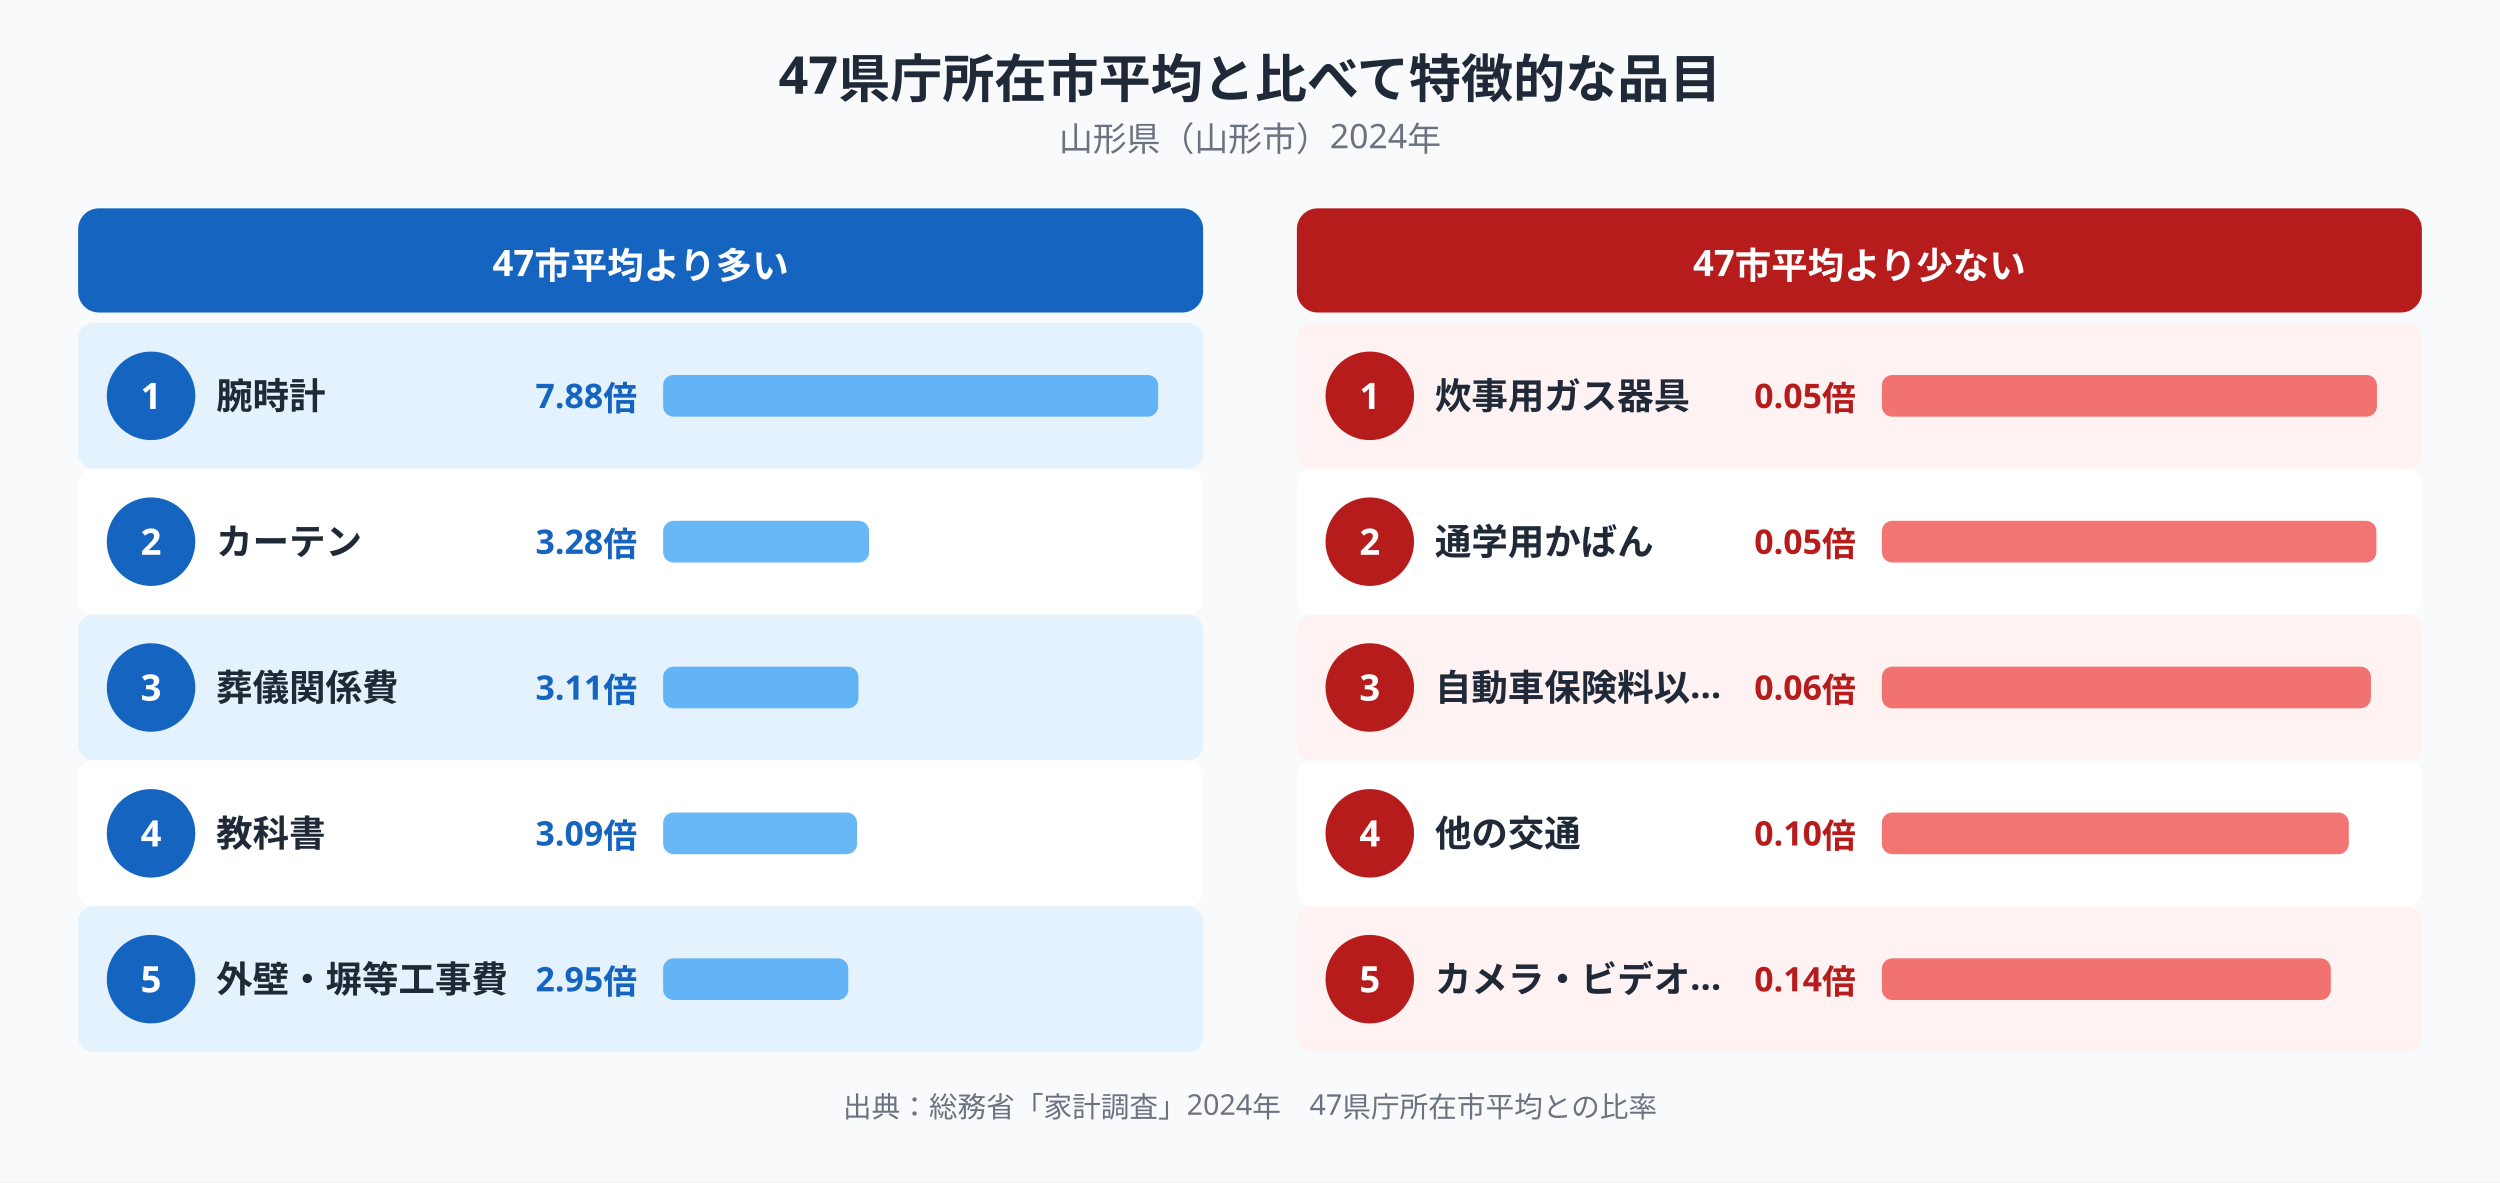
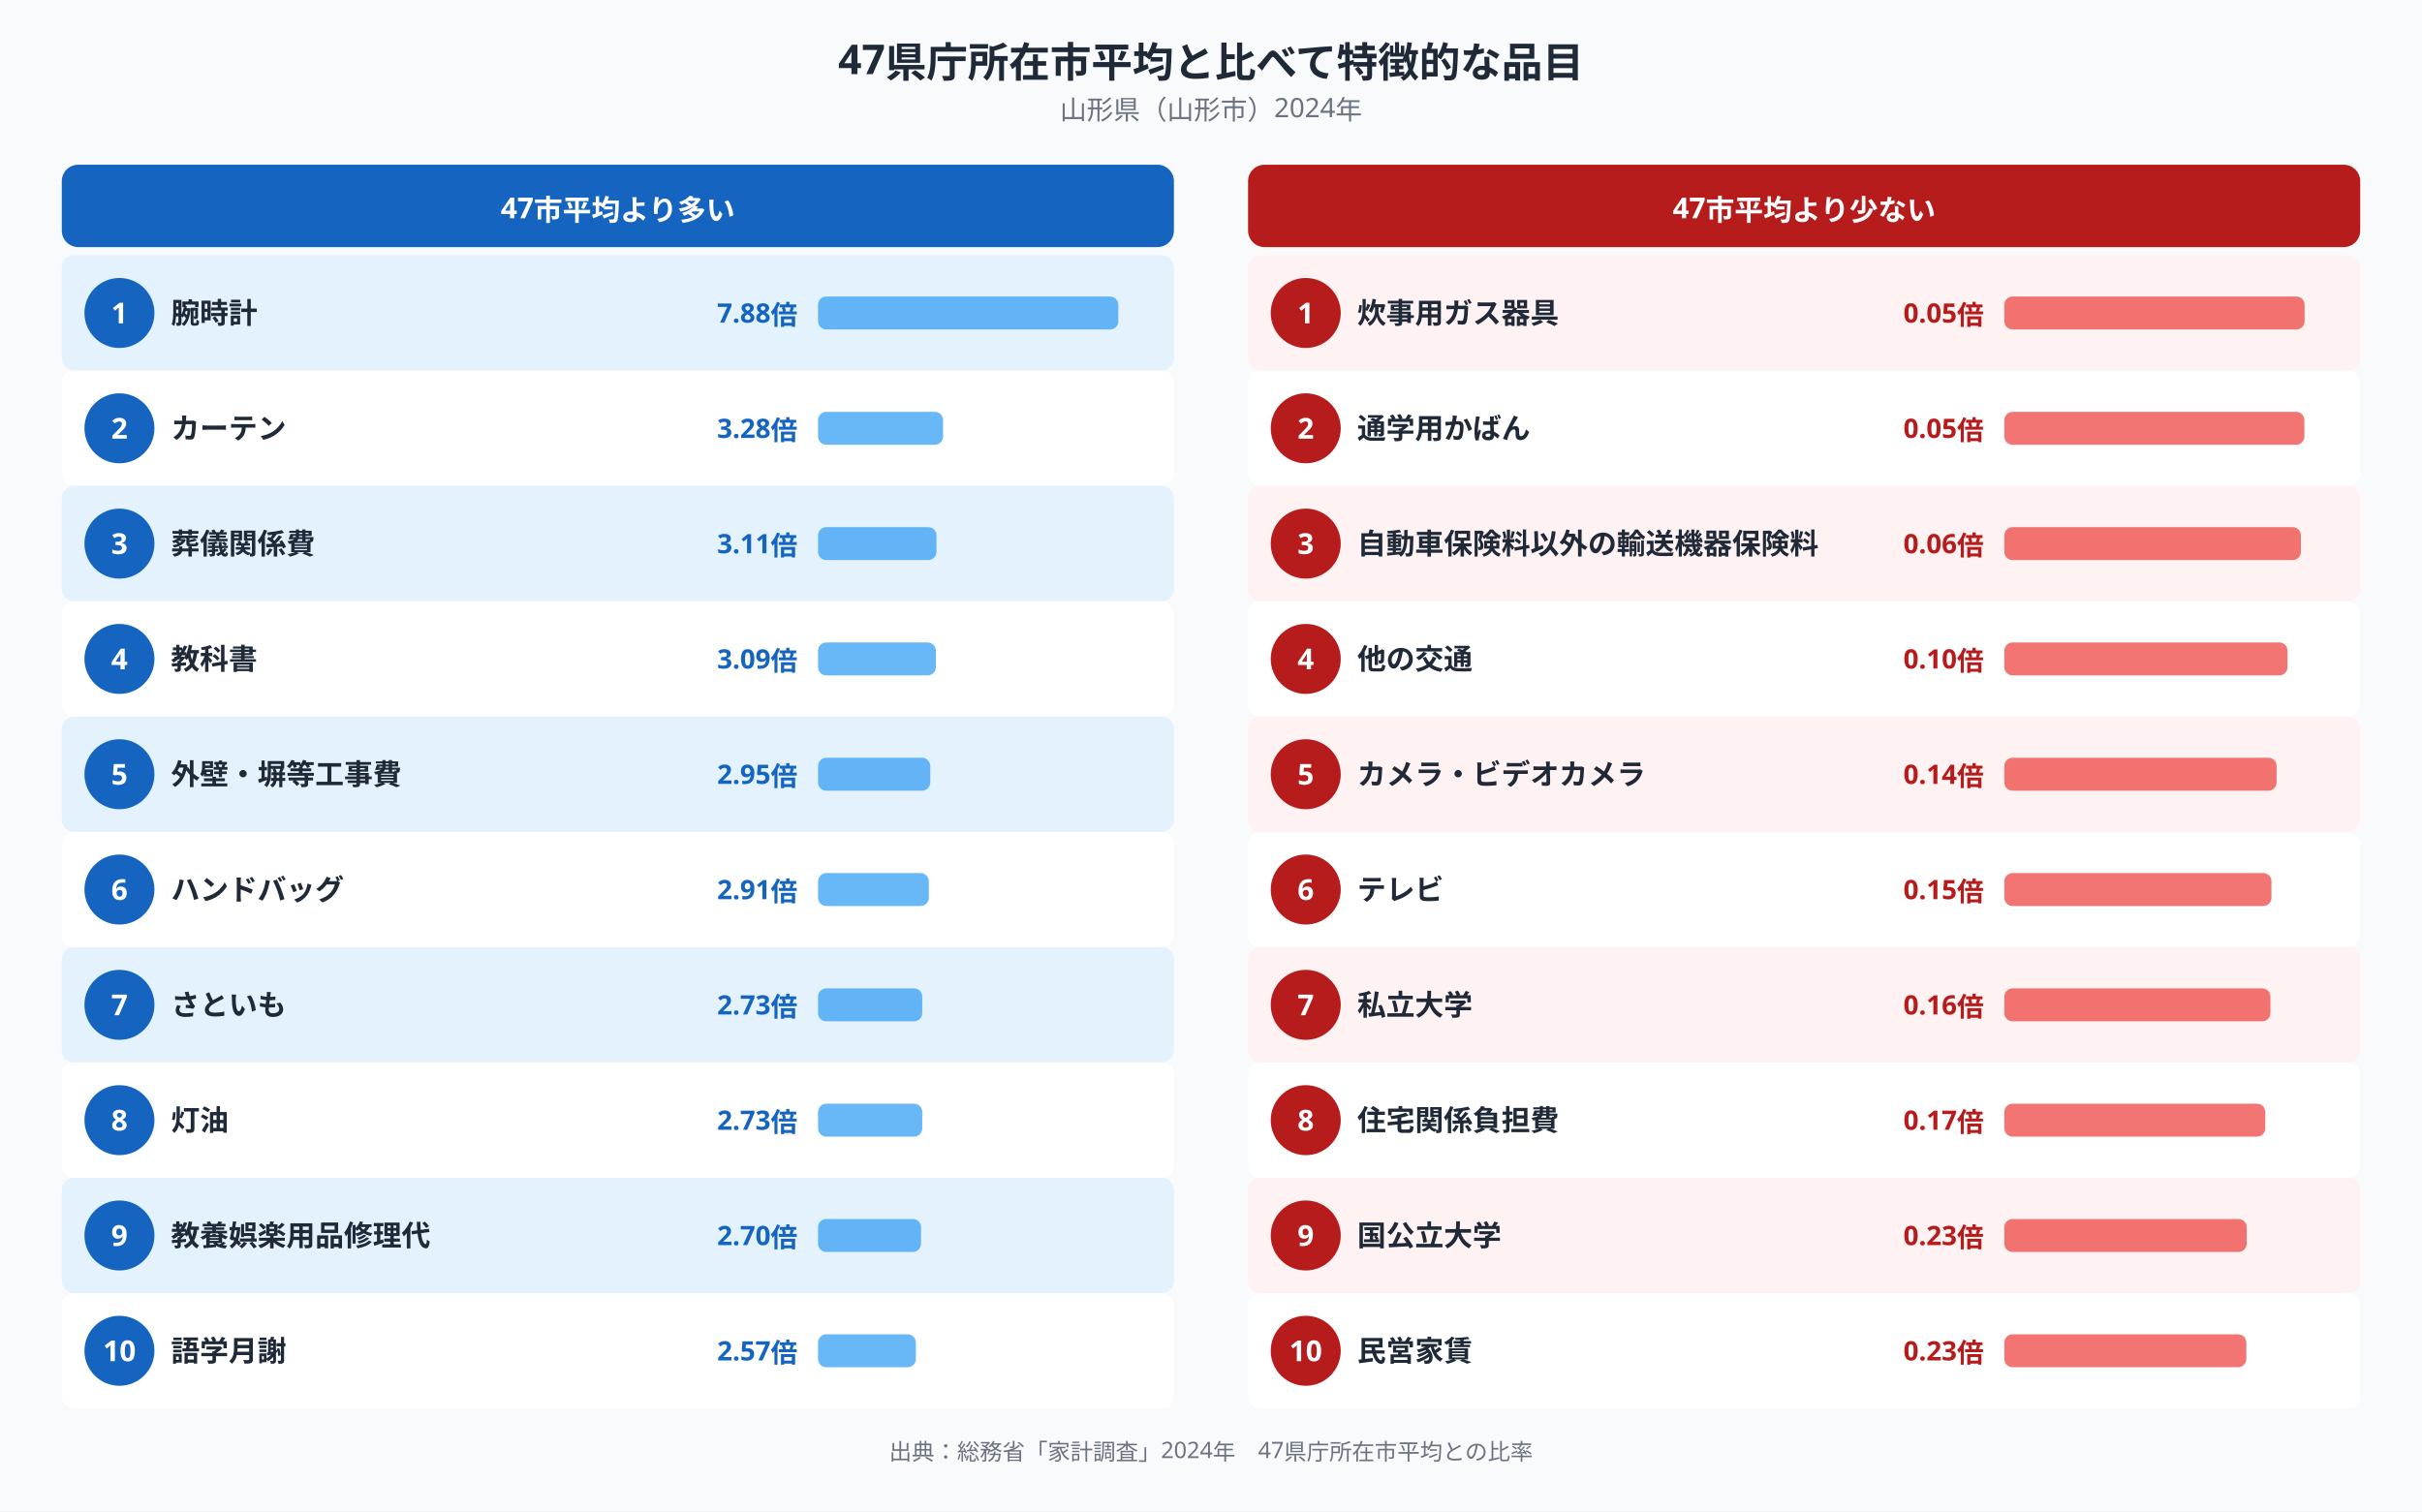
- <svg xmlns="http://www.w3.org/2000/svg" width="960" height="454" viewBox="0 0 960 454" role="img" aria-label="山形県の特徴的な支出品目">
-   <rect width="960" height="454" fill="#f9fafb" />
-   <text x="480" y="36" text-anchor="middle" font-family="'Noto Sans JP',sans-serif" font-size="20" font-weight="bold" fill="#1f2937">47県庁所在市平均と比べて特徴的な品目</text>
-   <text x="480" y="58" text-anchor="middle" font-family="'Noto Sans JP',sans-serif" font-size="13" fill="#6b7280">山形県（山形市）2024年</text>
-   <rect x="30" y="80" width="432" height="40" rx="8" fill="#1565c0" />
-   <text x="246" y="106" text-anchor="middle" font-family="'Noto Sans JP', sans-serif" font-size="14" font-weight="bold" fill="#ffffff">47市平均より多い</text>
-   <rect x="30" y="124" width="432" height="56" rx="6" fill="#e3f2fd" />
+ <svg xmlns="http://www.w3.org/2000/svg" width="1176" height="734" viewBox="0 0 1176 734" role="img" aria-label="山形県の特徴的な支出品目">
+   <rect width="1176" height="734" fill="#f9fafb" />
+   <text x="588" y="36" text-anchor="middle" font-family="'Noto Sans JP',sans-serif" font-size="20" font-weight="bold" fill="#1f2937">47県庁所在市平均と比べて特徴的な品目</text>
+   <text x="588" y="58" text-anchor="middle" font-family="'Noto Sans JP',sans-serif" font-size="13" fill="#6b7280">山形県（山形市）2024年</text>
+   <rect x="30" y="80" width="540" height="40" rx="8" fill="#1565c0" />
+   <text x="300" y="106" text-anchor="middle" font-family="'Noto Sans JP', sans-serif" font-size="14" font-weight="bold" fill="#ffffff">47市平均より多い</text>
+   <rect x="30" y="124" width="540" height="56" rx="6" fill="#e3f2fd" />
  <circle cx="58" cy="152" r="17" fill="#1565c0" />
  <text x="58" y="157.04" text-anchor="middle" font-family="'Noto Sans JP', sans-serif" font-size="14" font-weight="bold" fill="#ffffff">1</text>
  <text x="83" y="157.04" font-family="'Noto Sans JP', sans-serif" font-size="14" font-weight="bold" fill="#1f2937">腕時計</text>
-   <text x="244.64" y="156.68" text-anchor="end" font-family="'Noto Sans JP', sans-serif" font-size="13" fill="#1565c0" font-weight="600">7.88倍</text>
-   <rect x="254.64" y="144" width="190.1" height="16" rx="4" fill="#42a5f5" opacity="0.8" />
-   <rect x="30" y="180" width="432" height="56" rx="6" fill="#ffffff" />
+   <text x="387.2" y="156.68" text-anchor="end" font-family="'Noto Sans JP', sans-serif" font-size="13" fill="#1565c0" font-weight="600">7.88倍</text>
+   <rect x="397.2" y="144" width="145.8" height="16" rx="4" fill="#42a5f5" opacity="0.8" />
+   <rect x="30" y="180" width="540" height="56" rx="6" fill="#ffffff" />
  <circle cx="58" cy="208" r="17" fill="#1565c0" />
  <text x="58" y="213.04" text-anchor="middle" font-family="'Noto Sans JP', sans-serif" font-size="14" font-weight="bold" fill="#ffffff">2</text>
  <text x="83" y="213.04" font-family="'Noto Sans JP', sans-serif" font-size="14" font-weight="bold" fill="#1f2937">カーテン</text>
-   <text x="244.64" y="212.68" text-anchor="end" font-family="'Noto Sans JP', sans-serif" font-size="13" fill="#1565c0" font-weight="600">3.28倍</text>
-   <rect x="254.64" y="200" width="79.1" height="16" rx="4" fill="#42a5f5" opacity="0.8" />
-   <rect x="30" y="236" width="432" height="56" rx="6" fill="#e3f2fd" />
+   <text x="387.2" y="212.68" text-anchor="end" font-family="'Noto Sans JP', sans-serif" font-size="13" fill="#1565c0" font-weight="600">3.28倍</text>
+   <rect x="397.2" y="200" width="60.7" height="16" rx="4" fill="#42a5f5" opacity="0.8" />
+   <rect x="30" y="236" width="540" height="56" rx="6" fill="#e3f2fd" />
  <circle cx="58" cy="264" r="17" fill="#1565c0" />
  <text x="58" y="269.04" text-anchor="middle" font-family="'Noto Sans JP', sans-serif" font-size="14" font-weight="bold" fill="#ffffff">3</text>
  <text x="83" y="269.04" font-family="'Noto Sans JP', sans-serif" font-size="14" font-weight="bold" fill="#1f2937">葬儀関係費</text>
-   <text x="244.64" y="268.68" text-anchor="end" font-family="'Noto Sans JP', sans-serif" font-size="13" fill="#1565c0" font-weight="600">3.11倍</text>
-   <rect x="254.64" y="256" width="75" height="16" rx="4" fill="#42a5f5" opacity="0.8" />
-   <rect x="30" y="292" width="432" height="56" rx="6" fill="#ffffff" />
+   <text x="387.2" y="268.68" text-anchor="end" font-family="'Noto Sans JP', sans-serif" font-size="13" fill="#1565c0" font-weight="600">3.11倍</text>
+   <rect x="397.2" y="256" width="57.5" height="16" rx="4" fill="#42a5f5" opacity="0.8" />
+   <rect x="30" y="292" width="540" height="56" rx="6" fill="#ffffff" />
  <circle cx="58" cy="320" r="17" fill="#1565c0" />
  <text x="58" y="325.04" text-anchor="middle" font-family="'Noto Sans JP', sans-serif" font-size="14" font-weight="bold" fill="#ffffff">4</text>
  <text x="83" y="325.04" font-family="'Noto Sans JP', sans-serif" font-size="14" font-weight="bold" fill="#1f2937">教科書</text>
-   <text x="244.64" y="324.68" text-anchor="end" font-family="'Noto Sans JP', sans-serif" font-size="13" fill="#1565c0" font-weight="600">3.09倍</text>
-   <rect x="254.64" y="312" width="74.5" height="16" rx="4" fill="#42a5f5" opacity="0.8" />
-   <rect x="30" y="348" width="432" height="56" rx="6" fill="#e3f2fd" />
+   <text x="387.2" y="324.68" text-anchor="end" font-family="'Noto Sans JP', sans-serif" font-size="13" fill="#1565c0" font-weight="600">3.09倍</text>
+   <rect x="397.2" y="312" width="57.2" height="16" rx="4" fill="#42a5f5" opacity="0.8" />
+   <rect x="30" y="348" width="540" height="56" rx="6" fill="#e3f2fd" />
  <circle cx="58" cy="376" r="17" fill="#1565c0" />
  <text x="58" y="381.04" text-anchor="middle" font-family="'Noto Sans JP', sans-serif" font-size="14" font-weight="bold" fill="#ffffff">5</text>
  <text x="83" y="381.04" font-family="'Noto Sans JP', sans-serif" font-size="14" font-weight="bold" fill="#1f2937">外壁・塀等工事費</text>
-   <text x="244.64" y="380.68" text-anchor="end" font-family="'Noto Sans JP', sans-serif" font-size="13" fill="#1565c0" font-weight="600">2.95倍</text>
-   <rect x="254.64" y="368" width="71.1" height="16" rx="4" fill="#42a5f5" opacity="0.8" />
-   <rect x="498" y="80" width="432" height="40" rx="8" fill="#b71c1c" />
-   <text x="714" y="106" text-anchor="middle" font-family="'Noto Sans JP', sans-serif" font-size="14" font-weight="bold" fill="#ffffff">47市平均より少ない</text>
-   <rect x="498" y="124" width="432" height="56" rx="6" fill="#fef2f2" />
-   <circle cx="526" cy="152" r="17" fill="#b71c1c" />
-   <text x="526" y="157.04" text-anchor="middle" font-family="'Noto Sans JP', sans-serif" font-size="14" font-weight="bold" fill="#ffffff">1</text>
-   <text x="551" y="157.04" font-family="'Noto Sans JP', sans-serif" font-size="14" font-weight="bold" fill="#1f2937">炊事用ガス器具</text>
-   <text x="712.64" y="156.68" text-anchor="end" font-family="'Noto Sans JP', sans-serif" font-size="13" fill="#b71c1c" font-weight="600">0.05倍</text>
-   <rect x="722.64" y="144" width="190.1" height="16" rx="4" fill="#ef5350" opacity="0.8" />
-   <rect x="498" y="180" width="432" height="56" rx="6" fill="#ffffff" />
-   <circle cx="526" cy="208" r="17" fill="#b71c1c" />
-   <text x="526" y="213.04" text-anchor="middle" font-family="'Noto Sans JP', sans-serif" font-size="14" font-weight="bold" fill="#ffffff">2</text>
-   <text x="551" y="213.04" font-family="'Noto Sans JP', sans-serif" font-size="14" font-weight="bold" fill="#1f2937">通学用かばん</text>
-   <text x="712.64" y="212.68" text-anchor="end" font-family="'Noto Sans JP', sans-serif" font-size="13" fill="#b71c1c" font-weight="600">0.05倍</text>
-   <rect x="722.64" y="200" width="189.9" height="16" rx="4" fill="#ef5350" opacity="0.8" />
-   <rect x="498" y="236" width="432" height="56" rx="6" fill="#fef2f2" />
-   <circle cx="526" cy="264" r="17" fill="#b71c1c" />
-   <text x="526" y="269.04" text-anchor="middle" font-family="'Noto Sans JP', sans-serif" font-size="14" font-weight="bold" fill="#ffffff">3</text>
-   <text x="551" y="269.04" font-family="'Noto Sans JP', sans-serif" font-size="14" font-weight="bold" fill="#1f2937">自動車保険料以…</text>
-   <text x="712.64" y="268.68" text-anchor="end" font-family="'Noto Sans JP', sans-serif" font-size="13" fill="#b71c1c" font-weight="600">0.06倍</text>
-   <rect x="722.64" y="256" width="187.8" height="16" rx="4" fill="#ef5350" opacity="0.8" />
-   <rect x="498" y="292" width="432" height="56" rx="6" fill="#ffffff" />
-   <circle cx="526" cy="320" r="17" fill="#b71c1c" />
-   <text x="526" y="325.04" text-anchor="middle" font-family="'Noto Sans JP', sans-serif" font-size="14" font-weight="bold" fill="#ffffff">4</text>
-   <text x="551" y="325.04" font-family="'Noto Sans JP', sans-serif" font-size="14" font-weight="bold" fill="#1f2937">他の交通</text>
-   <text x="712.64" y="324.68" text-anchor="end" font-family="'Noto Sans JP', sans-serif" font-size="13" fill="#b71c1c" font-weight="600">0.10倍</text>
-   <rect x="722.64" y="312" width="179.3" height="16" rx="4" fill="#ef5350" opacity="0.8" />
-   <rect x="498" y="348" width="432" height="56" rx="6" fill="#fef2f2" />
-   <circle cx="526" cy="376" r="17" fill="#b71c1c" />
-   <text x="526" y="381.04" text-anchor="middle" font-family="'Noto Sans JP', sans-serif" font-size="14" font-weight="bold" fill="#ffffff">5</text>
-   <text x="551" y="381.04" font-family="'Noto Sans JP', sans-serif" font-size="14" font-weight="bold" fill="#1f2937">カメラ・ビデオ…</text>
-   <text x="712.64" y="380.68" text-anchor="end" font-family="'Noto Sans JP', sans-serif" font-size="13" fill="#b71c1c" font-weight="600">0.14倍</text>
-   <rect x="722.64" y="368" width="172.4" height="16" rx="4" fill="#ef5350" opacity="0.8" />
-   <text x="480" y="429" text-anchor="middle" font-family="'Noto Sans JP',sans-serif" font-size="11" fill="#6b7280">出典：総務省「家計調査」2024年　47県庁所在市平均との比率</text>
+   <text x="387.2" y="380.68" text-anchor="end" font-family="'Noto Sans JP', sans-serif" font-size="13" fill="#1565c0" font-weight="600">2.95倍</text>
+   <rect x="397.2" y="368" width="54.5" height="16" rx="4" fill="#42a5f5" opacity="0.8" />
+   <rect x="30" y="404" width="540" height="56" rx="6" fill="#ffffff" />
+   <circle cx="58" cy="432" r="17" fill="#1565c0" />
+   <text x="58" y="437.04" text-anchor="middle" font-family="'Noto Sans JP', sans-serif" font-size="14" font-weight="bold" fill="#ffffff">6</text>
+   <text x="83" y="437.04" font-family="'Noto Sans JP', sans-serif" font-size="14" font-weight="bold" fill="#1f2937">ハンドバッグ</text>
+   <text x="387.2" y="436.68" text-anchor="end" font-family="'Noto Sans JP', sans-serif" font-size="13" fill="#1565c0" font-weight="600">2.91倍</text>
+   <rect x="397.2" y="424" width="53.8" height="16" rx="4" fill="#42a5f5" opacity="0.8" />
+   <rect x="30" y="460" width="540" height="56" rx="6" fill="#e3f2fd" />
+   <circle cx="58" cy="488" r="17" fill="#1565c0" />
+   <text x="58" y="493.04" text-anchor="middle" font-family="'Noto Sans JP', sans-serif" font-size="14" font-weight="bold" fill="#ffffff">7</text>
+   <text x="83" y="493.04" font-family="'Noto Sans JP', sans-serif" font-size="14" font-weight="bold" fill="#1f2937">さといも</text>
+   <text x="387.2" y="492.68" text-anchor="end" font-family="'Noto Sans JP', sans-serif" font-size="13" fill="#1565c0" font-weight="600">2.73倍</text>
+   <rect x="397.2" y="480" width="50.6" height="16" rx="4" fill="#42a5f5" opacity="0.8" />
+   <rect x="30" y="516" width="540" height="56" rx="6" fill="#ffffff" />
+   <circle cx="58" cy="544" r="17" fill="#1565c0" />
+   <text x="58" y="549.04" text-anchor="middle" font-family="'Noto Sans JP', sans-serif" font-size="14" font-weight="bold" fill="#ffffff">8</text>
+   <text x="83" y="549.04" font-family="'Noto Sans JP', sans-serif" font-size="14" font-weight="bold" fill="#1f2937">灯油</text>
+   <text x="387.2" y="548.68" text-anchor="end" font-family="'Noto Sans JP', sans-serif" font-size="13" fill="#1565c0" font-weight="600">2.73倍</text>
+   <rect x="397.2" y="536" width="50.6" height="16" rx="4" fill="#42a5f5" opacity="0.8" />
+   <rect x="30" y="572" width="540" height="56" rx="6" fill="#e3f2fd" />
+   <circle cx="58" cy="600" r="17" fill="#1565c0" />
+   <text x="58" y="605.04" text-anchor="middle" font-family="'Noto Sans JP', sans-serif" font-size="14" font-weight="bold" fill="#ffffff">9</text>
+   <text x="83" y="605.04" font-family="'Noto Sans JP', sans-serif" font-size="14" font-weight="bold" fill="#1f2937">教養娯楽用品修理代</text>
+   <text x="387.2" y="604.68" text-anchor="end" font-family="'Noto Sans JP', sans-serif" font-size="13" fill="#1565c0" font-weight="600">2.70倍</text>
+   <rect x="397.2" y="592" width="50" height="16" rx="4" fill="#42a5f5" opacity="0.8" />
+   <rect x="30" y="628" width="540" height="56" rx="6" fill="#ffffff" />
+   <circle cx="58" cy="656" r="17" fill="#1565c0" />
+   <text x="58" y="661.04" text-anchor="middle" font-family="'Noto Sans JP', sans-serif" font-size="14" font-weight="bold" fill="#ffffff">10</text>
+   <text x="83" y="661.04" font-family="'Noto Sans JP', sans-serif" font-size="14" font-weight="bold" fill="#1f2937">語学月謝</text>
+   <text x="387.2" y="660.68" text-anchor="end" font-family="'Noto Sans JP', sans-serif" font-size="13" fill="#1565c0" font-weight="600">2.57倍</text>
+   <rect x="397.2" y="648" width="47.5" height="16" rx="4" fill="#42a5f5" opacity="0.8" />
+   <rect x="606" y="80" width="540" height="40" rx="8" fill="#b71c1c" />
+   <text x="876" y="106" text-anchor="middle" font-family="'Noto Sans JP', sans-serif" font-size="14" font-weight="bold" fill="#ffffff">47市平均より少ない</text>
+   <rect x="606" y="124" width="540" height="56" rx="6" fill="#fef2f2" />
+   <circle cx="634" cy="152" r="17" fill="#b71c1c" />
+   <text x="634" y="157.04" text-anchor="middle" font-family="'Noto Sans JP', sans-serif" font-size="14" font-weight="bold" fill="#ffffff">1</text>
+   <text x="659" y="157.04" font-family="'Noto Sans JP', sans-serif" font-size="14" font-weight="bold" fill="#1f2937">炊事用ガス器具</text>
+   <text x="963.2" y="156.68" text-anchor="end" font-family="'Noto Sans JP', sans-serif" font-size="13" fill="#b71c1c" font-weight="600">0.05倍</text>
+   <rect x="973.2" y="144" width="145.8" height="16" rx="4" fill="#ef5350" opacity="0.8" />
+   <rect x="606" y="180" width="540" height="56" rx="6" fill="#ffffff" />
+   <circle cx="634" cy="208" r="17" fill="#b71c1c" />
+   <text x="634" y="213.04" text-anchor="middle" font-family="'Noto Sans JP', sans-serif" font-size="14" font-weight="bold" fill="#ffffff">2</text>
+   <text x="659" y="213.04" font-family="'Noto Sans JP', sans-serif" font-size="14" font-weight="bold" fill="#1f2937">通学用かばん</text>
+   <text x="963.2" y="212.68" text-anchor="end" font-family="'Noto Sans JP', sans-serif" font-size="13" fill="#b71c1c" font-weight="600">0.05倍</text>
+   <rect x="973.2" y="200" width="145.7" height="16" rx="4" fill="#ef5350" opacity="0.8" />
+   <rect x="606" y="236" width="540" height="56" rx="6" fill="#fef2f2" />
+   <circle cx="634" cy="264" r="17" fill="#b71c1c" />
+   <text x="634" y="269.04" text-anchor="middle" font-family="'Noto Sans JP', sans-serif" font-size="14" font-weight="bold" fill="#ffffff">3</text>
+   <text x="659" y="269.04" font-family="'Noto Sans JP', sans-serif" font-size="14" font-weight="bold" fill="#1f2937">自動車保険料以外の輸送機器保険料</text>
+   <text x="963.2" y="268.68" text-anchor="end" font-family="'Noto Sans JP', sans-serif" font-size="13" fill="#b71c1c" font-weight="600">0.06倍</text>
+   <rect x="973.2" y="256" width="144" height="16" rx="4" fill="#ef5350" opacity="0.8" />
+   <rect x="606" y="292" width="540" height="56" rx="6" fill="#ffffff" />
+   <circle cx="634" cy="320" r="17" fill="#b71c1c" />
+   <text x="634" y="325.04" text-anchor="middle" font-family="'Noto Sans JP', sans-serif" font-size="14" font-weight="bold" fill="#ffffff">4</text>
+   <text x="659" y="325.04" font-family="'Noto Sans JP', sans-serif" font-size="14" font-weight="bold" fill="#1f2937">他の交通</text>
+   <text x="963.2" y="324.68" text-anchor="end" font-family="'Noto Sans JP', sans-serif" font-size="13" fill="#b71c1c" font-weight="600">0.10倍</text>
+   <rect x="973.2" y="312" width="137.5" height="16" rx="4" fill="#ef5350" opacity="0.8" />
+   <rect x="606" y="348" width="540" height="56" rx="6" fill="#fef2f2" />
+   <circle cx="634" cy="376" r="17" fill="#b71c1c" />
+   <text x="634" y="381.04" text-anchor="middle" font-family="'Noto Sans JP', sans-serif" font-size="14" font-weight="bold" fill="#ffffff">5</text>
+   <text x="659" y="381.04" font-family="'Noto Sans JP', sans-serif" font-size="14" font-weight="bold" fill="#1f2937">カメラ・ビデオカメラ</text>
+   <text x="963.2" y="380.68" text-anchor="end" font-family="'Noto Sans JP', sans-serif" font-size="13" fill="#b71c1c" font-weight="600">0.14倍</text>
+   <rect x="973.2" y="368" width="132.2" height="16" rx="4" fill="#ef5350" opacity="0.8" />
+   <rect x="606" y="404" width="540" height="56" rx="6" fill="#ffffff" />
+   <circle cx="634" cy="432" r="17" fill="#b71c1c" />
+   <text x="634" y="437.04" text-anchor="middle" font-family="'Noto Sans JP', sans-serif" font-size="14" font-weight="bold" fill="#ffffff">6</text>
+   <text x="659" y="437.04" font-family="'Noto Sans JP', sans-serif" font-size="14" font-weight="bold" fill="#1f2937">テレビ</text>
+   <text x="963.2" y="436.68" text-anchor="end" font-family="'Noto Sans JP', sans-serif" font-size="13" fill="#b71c1c" font-weight="600">0.15倍</text>
+   <rect x="973.2" y="424" width="129.7" height="16" rx="4" fill="#ef5350" opacity="0.8" />
+   <rect x="606" y="460" width="540" height="56" rx="6" fill="#fef2f2" />
+   <circle cx="634" cy="488" r="17" fill="#b71c1c" />
+   <text x="634" y="493.04" text-anchor="middle" font-family="'Noto Sans JP', sans-serif" font-size="14" font-weight="bold" fill="#ffffff">7</text>
+   <text x="659" y="493.04" font-family="'Noto Sans JP', sans-serif" font-size="14" font-weight="bold" fill="#1f2937">私立大学</text>
+   <text x="963.2" y="492.68" text-anchor="end" font-family="'Noto Sans JP', sans-serif" font-size="13" fill="#b71c1c" font-weight="600">0.16倍</text>
+   <rect x="973.2" y="480" width="129.2" height="16" rx="4" fill="#ef5350" opacity="0.8" />
+   <rect x="606" y="516" width="540" height="56" rx="6" fill="#ffffff" />
+   <circle cx="634" cy="544" r="17" fill="#b71c1c" />
+   <text x="634" y="549.04" text-anchor="middle" font-family="'Noto Sans JP', sans-serif" font-size="14" font-weight="bold" fill="#ffffff">8</text>
+   <text x="659" y="549.04" font-family="'Noto Sans JP', sans-serif" font-size="14" font-weight="bold" fill="#1f2937">住宅関係負担費</text>
+   <text x="963.2" y="548.68" text-anchor="end" font-family="'Noto Sans JP', sans-serif" font-size="13" fill="#b71c1c" font-weight="600">0.17倍</text>
+   <rect x="973.2" y="536" width="126.7" height="16" rx="4" fill="#ef5350" opacity="0.8" />
+   <rect x="606" y="572" width="540" height="56" rx="6" fill="#fef2f2" />
+   <circle cx="634" cy="600" r="17" fill="#b71c1c" />
+   <text x="634" y="605.04" text-anchor="middle" font-family="'Noto Sans JP', sans-serif" font-size="14" font-weight="bold" fill="#ffffff">9</text>
+   <text x="659" y="605.04" font-family="'Noto Sans JP', sans-serif" font-size="14" font-weight="bold" fill="#1f2937">国公立大学</text>
+   <text x="963.2" y="604.68" text-anchor="end" font-family="'Noto Sans JP', sans-serif" font-size="13" fill="#b71c1c" font-weight="600">0.23倍</text>
+   <rect x="973.2" y="592" width="117.7" height="16" rx="4" fill="#ef5350" opacity="0.8" />
+   <rect x="606" y="628" width="540" height="56" rx="6" fill="#ffffff" />
+   <circle cx="634" cy="656" r="17" fill="#b71c1c" />
+   <text x="634" y="661.04" text-anchor="middle" font-family="'Noto Sans JP', sans-serif" font-size="14" font-weight="bold" fill="#ffffff">10</text>
+   <text x="659" y="661.04" font-family="'Noto Sans JP', sans-serif" font-size="14" font-weight="bold" fill="#1f2937">民営家賃</text>
+   <text x="963.2" y="660.68" text-anchor="end" font-family="'Noto Sans JP', sans-serif" font-size="13" fill="#b71c1c" font-weight="600">0.23倍</text>
+   <rect x="973.2" y="648" width="117.5" height="16" rx="4" fill="#ef5350" opacity="0.8" />
+   <text x="588" y="709" text-anchor="middle" font-family="'Noto Sans JP',sans-serif" font-size="11" fill="#6b7280">出典：総務省「家計調査」2024年　47県庁所在市平均との比率</text>
</svg>
